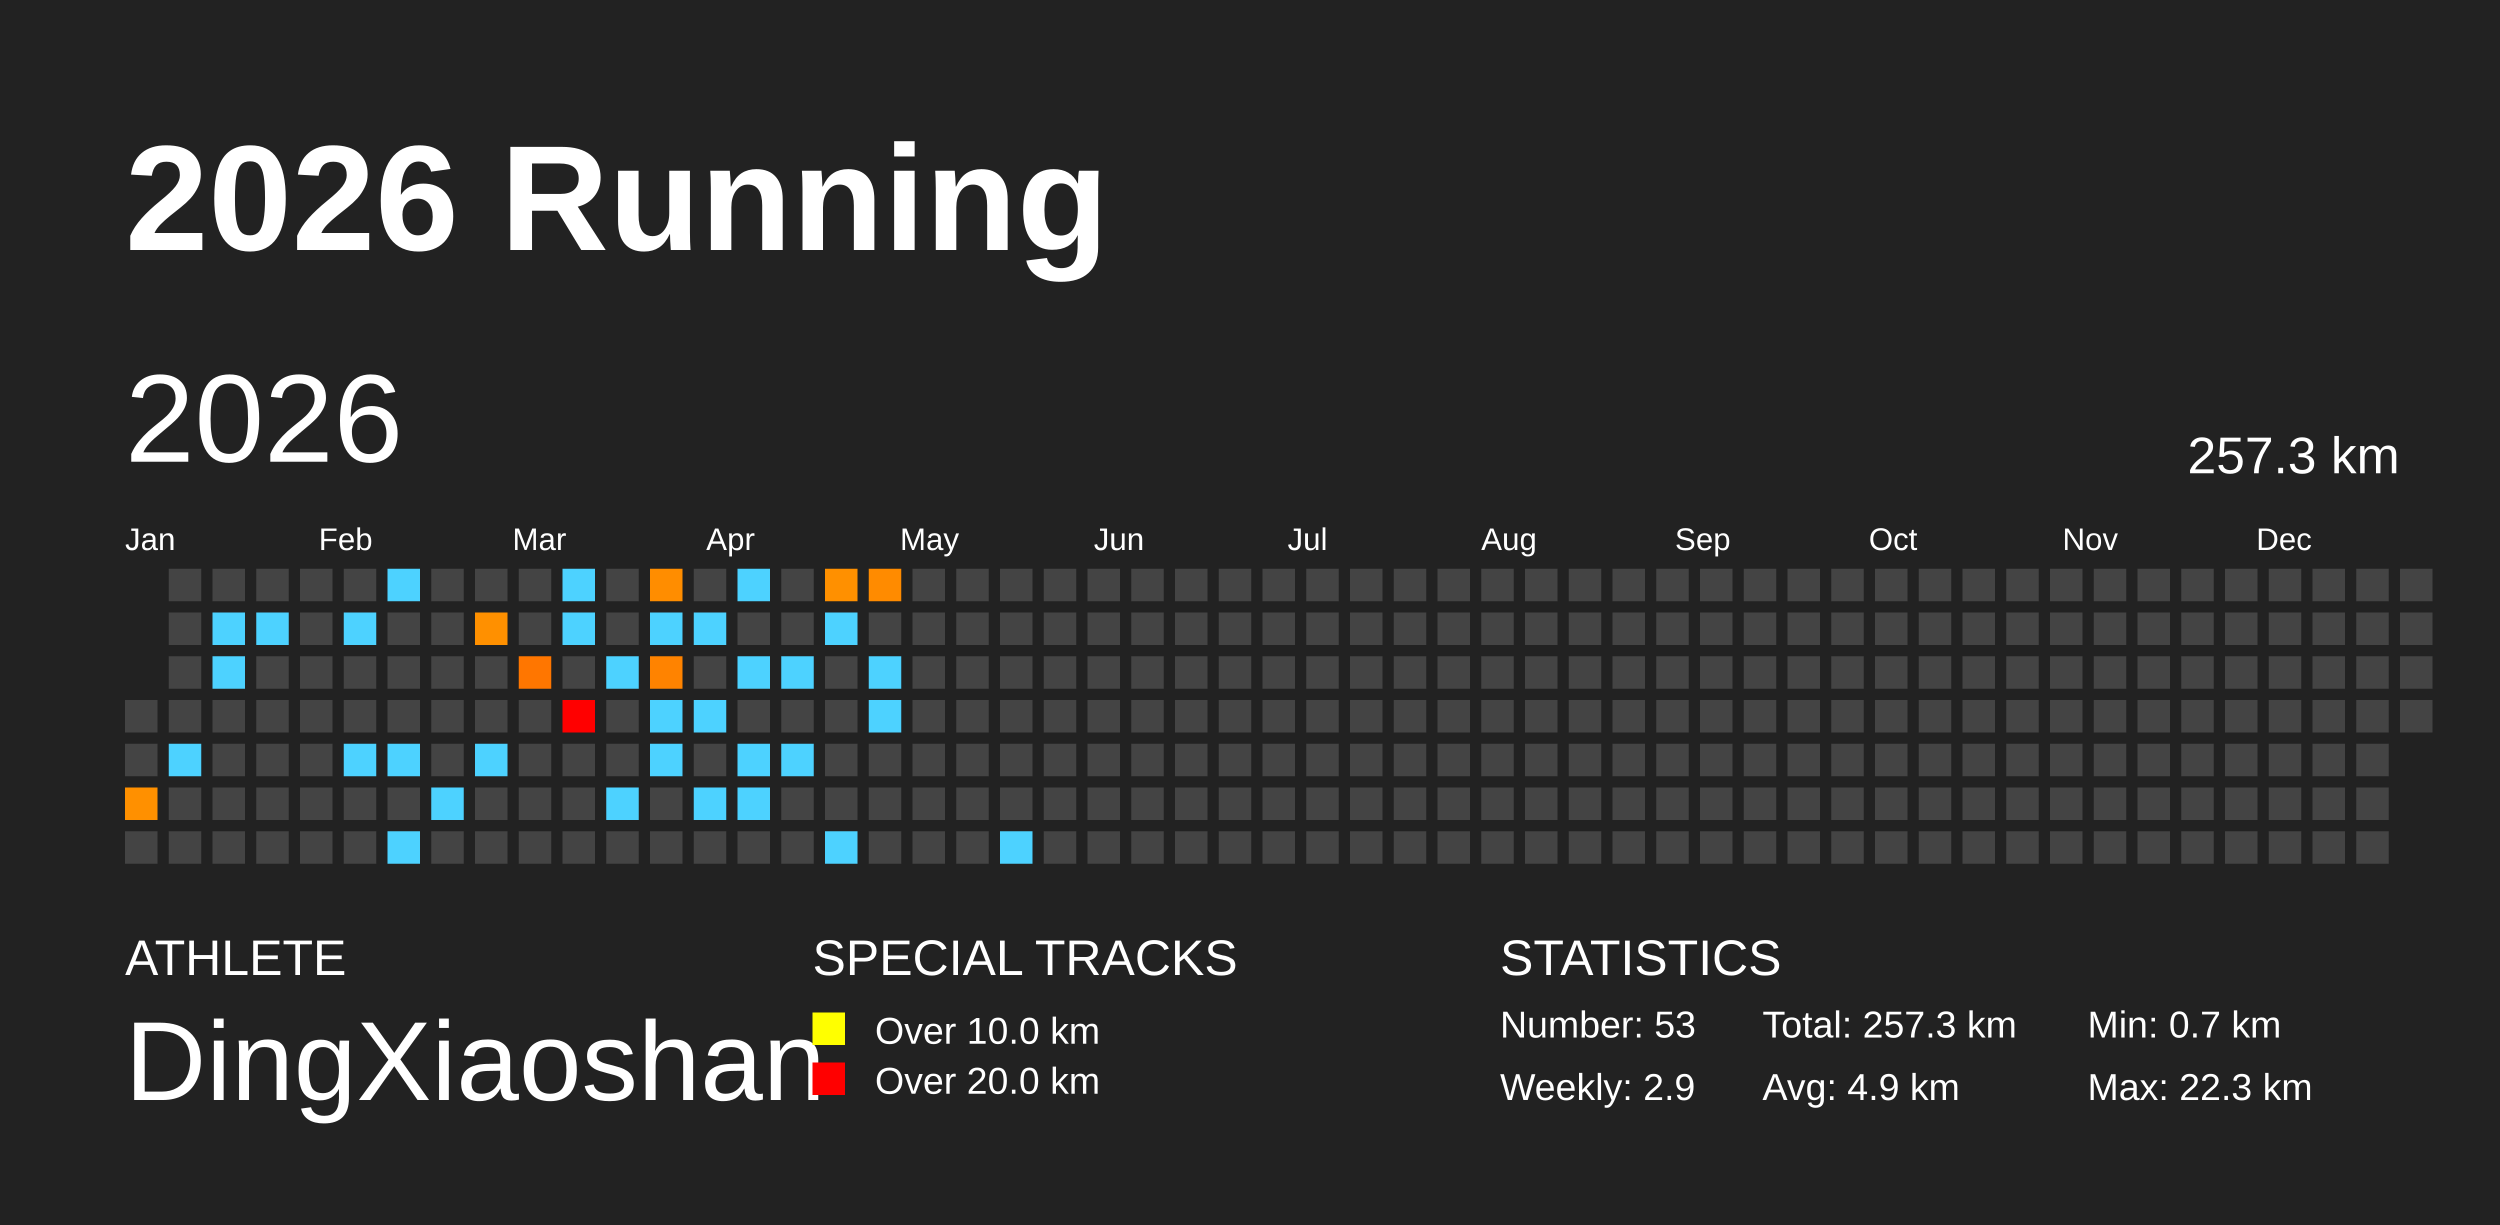
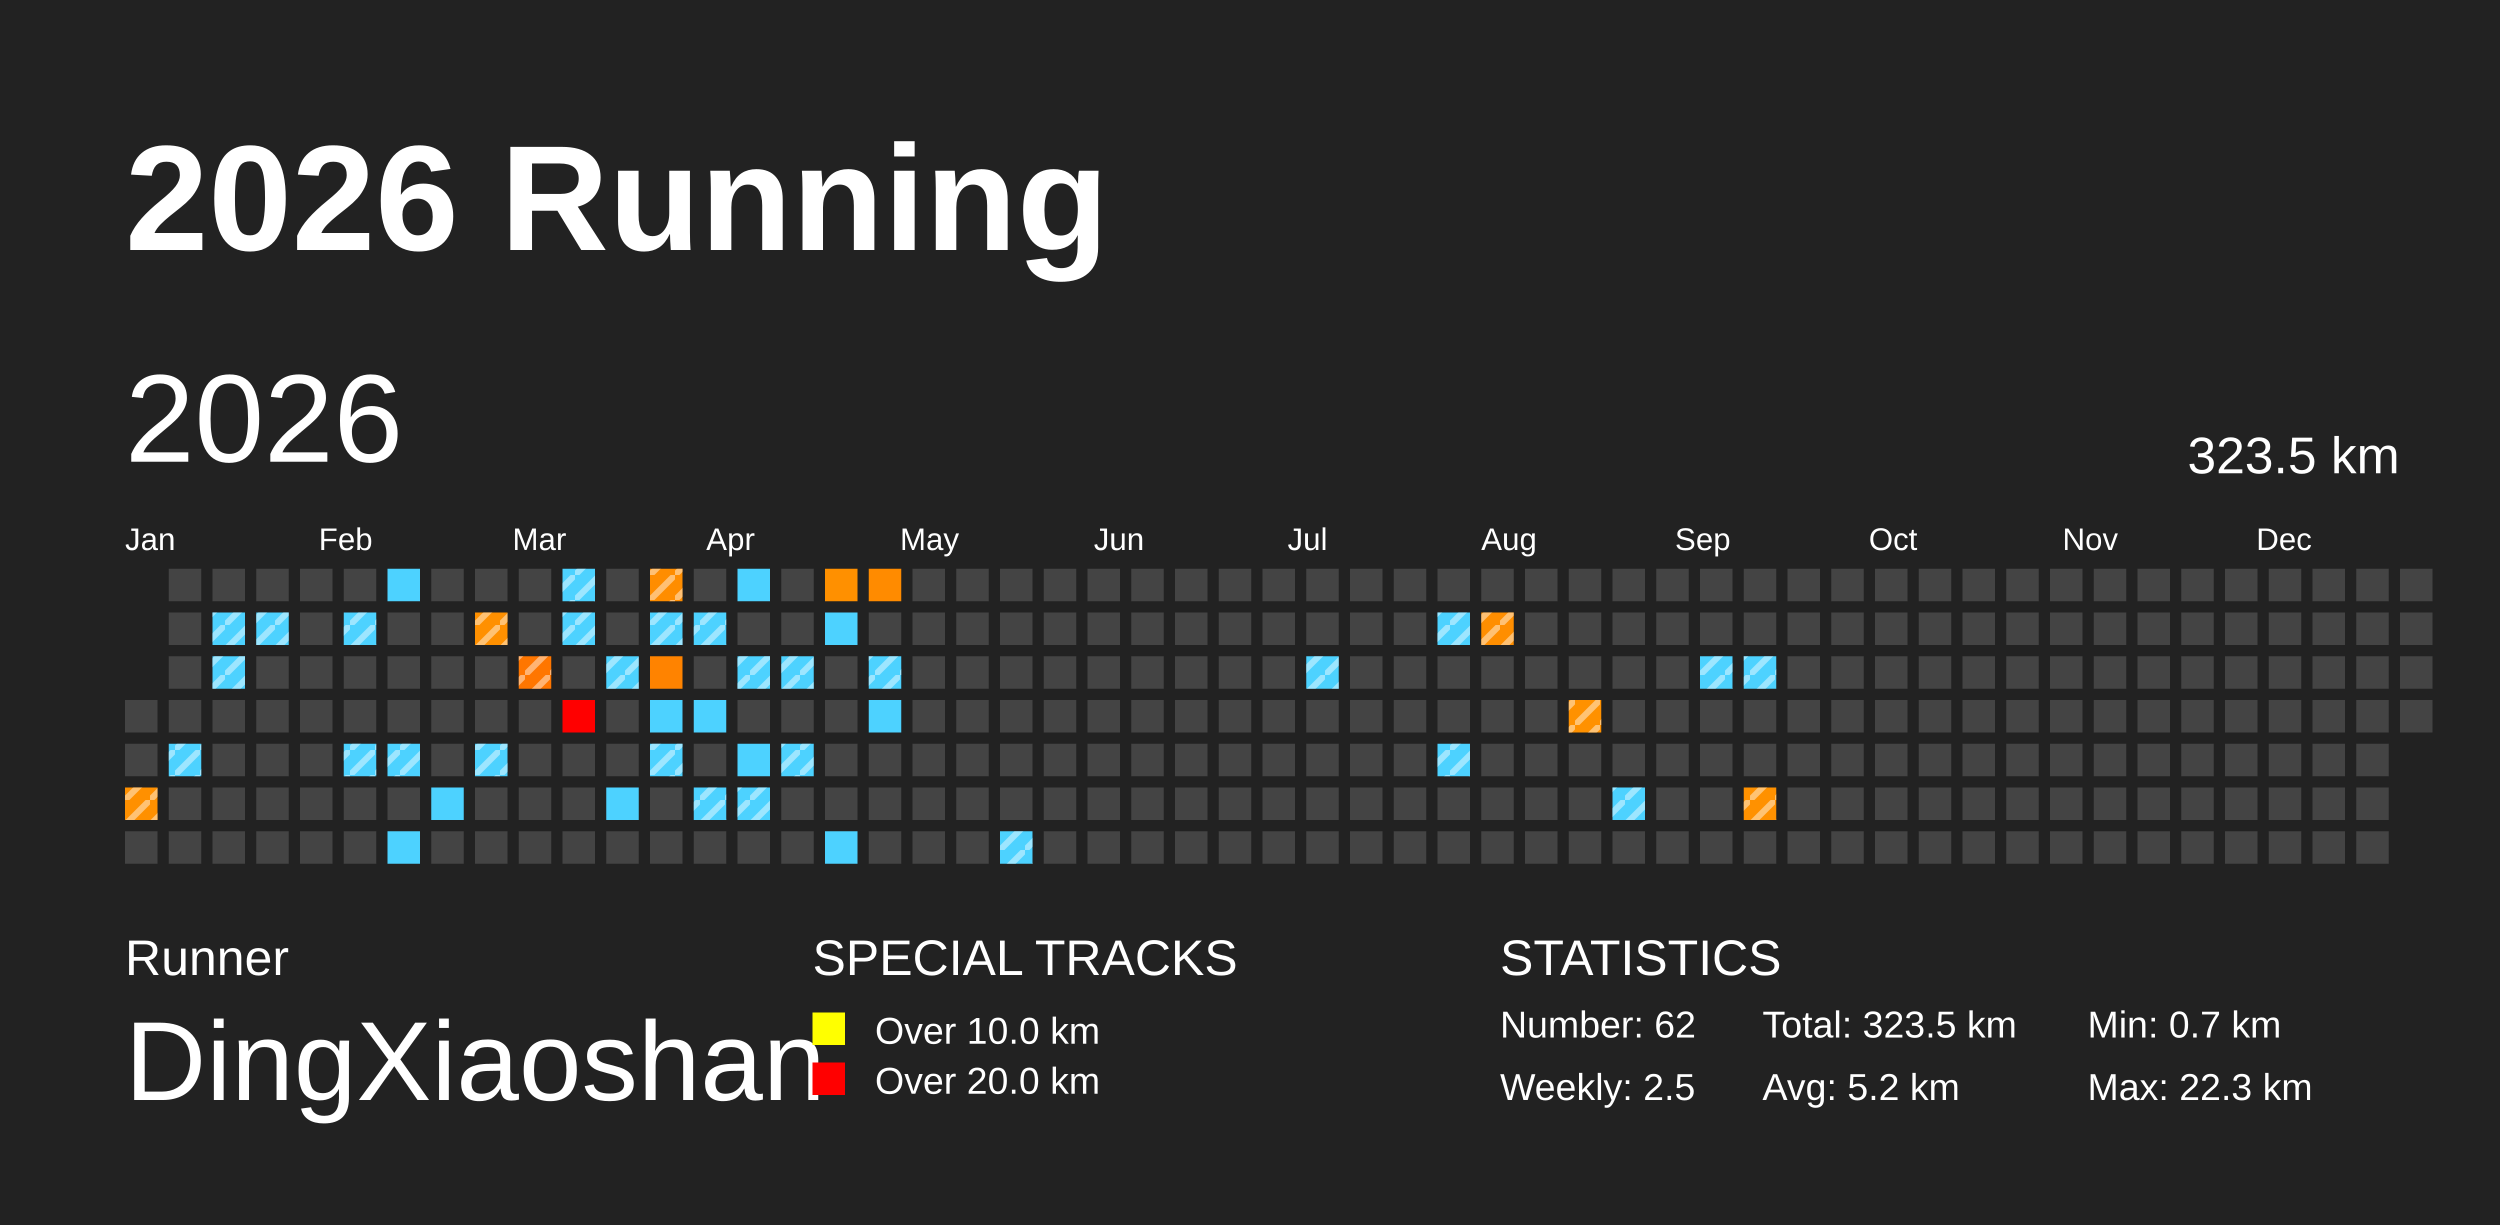
<svg xmlns="http://www.w3.org/2000/svg" baseProfile="full" height="98mm" version="1.1" viewBox="0,0,200,98" width="200mm">
-   <defs />
+   <defs>
+     <pattern height="2" id="indoor-stripe" patternUnits="userSpaceOnUse" width="2">
+       <line stroke="white" stroke-opacity="0.45" stroke-width="0.5" x1="0" x2="2" y1="2" y2="0" />
+     </pattern>
+   </defs>
  <rect fill="#222222" height="98" width="200" x="0" y="0" />
  <text fill="#FFFFFF" style="font-size:12px; font-family:Arial; font-weight:bold;" x="10" y="20">2026 Running</text>
-   <text fill="#FFFFFF" style="font-size:4px; font-family:Arial" x="10" y="78">ATHLETE</text>
+   <text fill="#FFFFFF" style="font-size:4px; font-family:Arial" x="10" y="78">Runner</text>
  <text fill="#FFFFFF" style="font-size:9px; font-family:Arial" x="10" y="88">DingXiaoshan</text>
  <text fill="#FFFFFF" style="font-size:4px; font-family:Arial" x="65" y="78">SPECIAL TRACKS</text>
  <rect fill="yellow" height="2.6" width="2.6" x="65" y="81" />
  <text fill="#FFFFFF" style="font-size:3px; font-family:Arial" x="70" y="83.5">Over 10.0 km</text>
  <rect fill="red" height="2.6" width="2.6" x="65" y="85" />
  <text fill="#FFFFFF" style="font-size:3px; font-family:Arial" x="70" y="87.5">Over 20.0 km</text>
  <text fill="#FFFFFF" style="font-size:4px; font-family:Arial" x="120" y="78">STATISTICS</text>
-   <text fill="#FFFFFF" style="font-size:3px; font-family:Arial" x="120" y="83">Number: 53</text>
-   <text fill="#FFFFFF" style="font-size:3px; font-family:Arial" x="120" y="88">Weekly: 2.9</text>
-   <text fill="#FFFFFF" style="font-size:3px; font-family:Arial" x="141" y="83">Total: 257.3 km</text>
-   <text fill="#FFFFFF" style="font-size:3px; font-family:Arial" x="141" y="88">Avg: 4.9 km</text>
+   <text fill="#FFFFFF" style="font-size:3px; font-family:Arial" x="120" y="83">Number: 62</text>
+   <text fill="#FFFFFF" style="font-size:3px; font-family:Arial" x="120" y="88">Weekly: 2.5</text>
+   <text fill="#FFFFFF" style="font-size:3px; font-family:Arial" x="141" y="83">Total: 323.5 km</text>
+   <text fill="#FFFFFF" style="font-size:3px; font-family:Arial" x="141" y="88">Avg: 5.2 km</text>
  <text fill="#FFFFFF" style="font-size:3px; font-family:Arial" x="167" y="83">Min: 0.7 km</text>
  <text fill="#FFFFFF" style="font-size:3px; font-family:Arial" x="167" y="88">Max: 22.3 km</text>
  <text dominant-baseline="hanging" fill="#FFFFFF" style="font-size:10.0px; font-family:Arial;" x="10" y="30">2026</text>
-   <text dominant-baseline="hanging" fill="#FFFFFF" style="font-size:4.125px; font-family:Arial;" x="175" y="35">257.3 km</text>
+   <text dominant-baseline="hanging" fill="#FFFFFF" style="font-size:4.125px; font-family:Arial;" x="175" y="35">323.5 km</text>
  <text fill="#FFFFFF" style="font-size:2.5px; font-family:Arial" x="10.0" y="44">Jan</text>
  <text fill="#FFFFFF" style="font-size:2.5px; font-family:Arial" x="25.5" y="44">Feb</text>
  <text fill="#FFFFFF" style="font-size:2.5px; font-family:Arial" x="41.0" y="44">Mar</text>
  <text fill="#FFFFFF" style="font-size:2.5px; font-family:Arial" x="56.5" y="44">Apr</text>
  <text fill="#FFFFFF" style="font-size:2.5px; font-family:Arial" x="72.0" y="44">May</text>
  <text fill="#FFFFFF" style="font-size:2.5px; font-family:Arial" x="87.5" y="44">Jun</text>
  <text fill="#FFFFFF" style="font-size:2.5px; font-family:Arial" x="103.0" y="44">Jul</text>
  <text fill="#FFFFFF" style="font-size:2.5px; font-family:Arial" x="118.5" y="44">Aug</text>
  <text fill="#FFFFFF" style="font-size:2.5px; font-family:Arial" x="134.0" y="44">Sep</text>
  <text fill="#FFFFFF" style="font-size:2.5px; font-family:Arial" x="149.5" y="44">Oct</text>
  <text fill="#FFFFFF" style="font-size:2.5px; font-family:Arial" x="165.0" y="44">Nov</text>
  <text fill="#FFFFFF" style="font-size:2.5px; font-family:Arial" x="180.5" y="44">Dec</text>
  <rect fill="#444444" height="2.6" width="2.6" x="10.0" y="56.0" />
  <rect fill="#444444" height="2.6" width="2.6" x="10.0" y="59.5" />
  <rect fill="#ff9000" height="2.6" width="2.6" x="10.0" y="63.0" />
+   <rect fill="url(#indoor-stripe)" height="2.6" style="pointer-events: none;" width="2.6" x="10.0" y="63.0" />
  <rect fill="#444444" height="2.6" width="2.6" x="10.0" y="66.5" />
  <rect fill="#444444" height="2.6" width="2.6" x="13.5" y="45.5" />
  <rect fill="#444444" height="2.6" width="2.6" x="13.5" y="49.0" />
  <rect fill="#444444" height="2.6" width="2.6" x="13.5" y="52.5" />
  <rect fill="#444444" height="2.6" width="2.6" x="13.5" y="56.0" />
  <rect fill="#4dd2ff" height="2.6" width="2.6" x="13.5" y="59.5" />
+   <rect fill="url(#indoor-stripe)" height="2.6" style="pointer-events: none;" width="2.6" x="13.5" y="59.5" />
  <rect fill="#444444" height="2.6" width="2.6" x="13.5" y="63.0" />
  <rect fill="#444444" height="2.6" width="2.6" x="13.5" y="66.5" />
  <rect fill="#444444" height="2.6" width="2.6" x="17.0" y="45.5" />
  <rect fill="#4dd2ff" height="2.6" width="2.6" x="17.0" y="49.0" />
+   <rect fill="url(#indoor-stripe)" height="2.6" style="pointer-events: none;" width="2.6" x="17.0" y="49.0" />
  <rect fill="#4dd2ff" height="2.6" width="2.6" x="17.0" y="52.5" />
+   <rect fill="url(#indoor-stripe)" height="2.6" style="pointer-events: none;" width="2.6" x="17.0" y="52.5" />
  <rect fill="#444444" height="2.6" width="2.6" x="17.0" y="56.0" />
  <rect fill="#444444" height="2.6" width="2.6" x="17.0" y="59.5" />
  <rect fill="#444444" height="2.6" width="2.6" x="17.0" y="63.0" />
  <rect fill="#444444" height="2.6" width="2.6" x="17.0" y="66.5" />
  <rect fill="#444444" height="2.6" width="2.6" x="20.5" y="45.5" />
  <rect fill="#4dd2ff" height="2.6" width="2.6" x="20.5" y="49.0" />
+   <rect fill="url(#indoor-stripe)" height="2.6" style="pointer-events: none;" width="2.6" x="20.5" y="49.0" />
  <rect fill="#444444" height="2.6" width="2.6" x="20.5" y="52.5" />
  <rect fill="#444444" height="2.6" width="2.6" x="20.5" y="56.0" />
  <rect fill="#444444" height="2.6" width="2.6" x="20.5" y="59.5" />
  <rect fill="#444444" height="2.6" width="2.6" x="20.5" y="63.0" />
  <rect fill="#444444" height="2.6" width="2.6" x="20.5" y="66.5" />
  <rect fill="#444444" height="2.6" width="2.6" x="24.0" y="45.5" />
  <rect fill="#444444" height="2.6" width="2.6" x="24.0" y="49.0" />
  <rect fill="#444444" height="2.6" width="2.6" x="24.0" y="52.5" />
  <rect fill="#444444" height="2.6" width="2.6" x="24.0" y="56.0" />
  <rect fill="#444444" height="2.6" width="2.6" x="24.0" y="59.5" />
  <rect fill="#444444" height="2.6" width="2.6" x="24.0" y="63.0" />
  <rect fill="#444444" height="2.6" width="2.6" x="24.0" y="66.5" />
  <rect fill="#444444" height="2.6" width="2.6" x="27.5" y="45.5" />
  <rect fill="#4dd2ff" height="2.6" width="2.6" x="27.5" y="49.0" />
+   <rect fill="url(#indoor-stripe)" height="2.6" style="pointer-events: none;" width="2.6" x="27.5" y="49.0" />
  <rect fill="#444444" height="2.6" width="2.6" x="27.5" y="52.5" />
  <rect fill="#444444" height="2.6" width="2.6" x="27.5" y="56.0" />
  <rect fill="#4dd2ff" height="2.6" width="2.6" x="27.5" y="59.5" />
+   <rect fill="url(#indoor-stripe)" height="2.6" style="pointer-events: none;" width="2.6" x="27.5" y="59.5" />
  <rect fill="#444444" height="2.6" width="2.6" x="27.5" y="63.0" />
  <rect fill="#444444" height="2.6" width="2.6" x="27.5" y="66.5" />
  <rect fill="#4dd2ff" height="2.6" width="2.6" x="31.0" y="45.5" />
  <rect fill="#444444" height="2.6" width="2.6" x="31.0" y="49.0" />
  <rect fill="#444444" height="2.6" width="2.6" x="31.0" y="52.5" />
  <rect fill="#444444" height="2.6" width="2.6" x="31.0" y="56.0" />
  <rect fill="#4dd2ff" height="2.6" width="2.6" x="31.0" y="59.5" />
+   <rect fill="url(#indoor-stripe)" height="2.6" style="pointer-events: none;" width="2.6" x="31.0" y="59.5" />
  <rect fill="#444444" height="2.6" width="2.6" x="31.0" y="63.0" />
  <rect fill="#4dd2ff" height="2.6" width="2.6" x="31.0" y="66.5" />
  <rect fill="#444444" height="2.6" width="2.6" x="34.5" y="45.5" />
  <rect fill="#444444" height="2.6" width="2.6" x="34.5" y="49.0" />
  <rect fill="#444444" height="2.6" width="2.6" x="34.5" y="52.5" />
  <rect fill="#444444" height="2.6" width="2.6" x="34.5" y="56.0" />
  <rect fill="#444444" height="2.6" width="2.6" x="34.5" y="59.5" />
  <rect fill="#4dd2ff" height="2.6" width="2.6" x="34.5" y="63.0" />
  <rect fill="#444444" height="2.6" width="2.6" x="34.5" y="66.5" />
  <rect fill="#444444" height="2.6" width="2.6" x="38.0" y="45.5" />
  <rect fill="#ff9000" height="2.6" width="2.6" x="38.0" y="49.0" />
+   <rect fill="url(#indoor-stripe)" height="2.6" style="pointer-events: none;" width="2.6" x="38.0" y="49.0" />
  <rect fill="#444444" height="2.6" width="2.6" x="38.0" y="52.5" />
  <rect fill="#444444" height="2.6" width="2.6" x="38.0" y="56.0" />
  <rect fill="#4dd2ff" height="2.6" width="2.6" x="38.0" y="59.5" />
+   <rect fill="url(#indoor-stripe)" height="2.6" style="pointer-events: none;" width="2.6" x="38.0" y="59.5" />
  <rect fill="#444444" height="2.6" width="2.6" x="38.0" y="63.0" />
  <rect fill="#444444" height="2.6" width="2.6" x="38.0" y="66.5" />
  <rect fill="#444444" height="2.6" width="2.6" x="41.5" y="45.5" />
  <rect fill="#444444" height="2.6" width="2.6" x="41.5" y="49.0" />
  <rect fill="#ff7600" height="2.6" width="2.6" x="41.5" y="52.5" />
+   <rect fill="url(#indoor-stripe)" height="2.6" style="pointer-events: none;" width="2.6" x="41.5" y="52.5" />
  <rect fill="#444444" height="2.6" width="2.6" x="41.5" y="56.0" />
  <rect fill="#444444" height="2.6" width="2.6" x="41.5" y="59.5" />
  <rect fill="#444444" height="2.6" width="2.6" x="41.5" y="63.0" />
  <rect fill="#444444" height="2.6" width="2.6" x="41.5" y="66.5" />
  <rect fill="#4dd2ff" height="2.6" width="2.6" x="45.0" y="45.5" />
+   <rect fill="url(#indoor-stripe)" height="2.6" style="pointer-events: none;" width="2.6" x="45.0" y="45.5" />
  <rect fill="#4dd2ff" height="2.6" width="2.6" x="45.0" y="49.0" />
+   <rect fill="url(#indoor-stripe)" height="2.6" style="pointer-events: none;" width="2.6" x="45.0" y="49.0" />
  <rect fill="#444444" height="2.6" width="2.6" x="45.0" y="52.5" />
  <rect fill="red" height="2.6" width="2.6" x="45.0" y="56.0" />
  <rect fill="#444444" height="2.6" width="2.6" x="45.0" y="59.5" />
  <rect fill="#444444" height="2.6" width="2.6" x="45.0" y="63.0" />
  <rect fill="#444444" height="2.6" width="2.6" x="45.0" y="66.5" />
  <rect fill="#444444" height="2.6" width="2.6" x="48.5" y="45.5" />
  <rect fill="#444444" height="2.6" width="2.6" x="48.5" y="49.0" />
  <rect fill="#4dd2ff" height="2.6" width="2.6" x="48.5" y="52.5" />
+   <rect fill="url(#indoor-stripe)" height="2.6" style="pointer-events: none;" width="2.6" x="48.5" y="52.5" />
  <rect fill="#444444" height="2.6" width="2.6" x="48.5" y="56.0" />
  <rect fill="#444444" height="2.6" width="2.6" x="48.5" y="59.5" />
  <rect fill="#4dd2ff" height="2.6" width="2.6" x="48.5" y="63.0" />
  <rect fill="#444444" height="2.6" width="2.6" x="48.5" y="66.5" />
  <rect fill="#ff8d00" height="2.6" width="2.6" x="52.0" y="45.5" />
+   <rect fill="url(#indoor-stripe)" height="2.6" style="pointer-events: none;" width="2.6" x="52.0" y="45.5" />
  <rect fill="#4dd2ff" height="2.6" width="2.6" x="52.0" y="49.0" />
+   <rect fill="url(#indoor-stripe)" height="2.6" style="pointer-events: none;" width="2.6" x="52.0" y="49.0" />
  <rect fill="#ff8300" height="2.6" width="2.6" x="52.0" y="52.5" />
  <rect fill="#4dd2ff" height="2.6" width="2.6" x="52.0" y="56.0" />
  <rect fill="#4dd2ff" height="2.6" width="2.6" x="52.0" y="59.5" />
+   <rect fill="url(#indoor-stripe)" height="2.6" style="pointer-events: none;" width="2.6" x="52.0" y="59.5" />
  <rect fill="#444444" height="2.6" width="2.6" x="52.0" y="63.0" />
  <rect fill="#444444" height="2.6" width="2.6" x="52.0" y="66.5" />
  <rect fill="#444444" height="2.6" width="2.6" x="55.5" y="45.5" />
  <rect fill="#4dd2ff" height="2.6" width="2.6" x="55.5" y="49.0" />
+   <rect fill="url(#indoor-stripe)" height="2.6" style="pointer-events: none;" width="2.6" x="55.5" y="49.0" />
  <rect fill="#444444" height="2.6" width="2.6" x="55.5" y="52.5" />
  <rect fill="#4dd2ff" height="2.6" width="2.6" x="55.5" y="56.0" />
  <rect fill="#444444" height="2.6" width="2.6" x="55.5" y="59.5" />
  <rect fill="#4dd2ff" height="2.6" width="2.6" x="55.5" y="63.0" />
+   <rect fill="url(#indoor-stripe)" height="2.6" style="pointer-events: none;" width="2.6" x="55.5" y="63.0" />
  <rect fill="#444444" height="2.6" width="2.6" x="55.5" y="66.5" />
  <rect fill="#4dd2ff" height="2.6" width="2.6" x="59.0" y="45.5" />
  <rect fill="#444444" height="2.6" width="2.6" x="59.0" y="49.0" />
  <rect fill="#4dd2ff" height="2.6" width="2.6" x="59.0" y="52.5" />
+   <rect fill="url(#indoor-stripe)" height="2.6" style="pointer-events: none;" width="2.6" x="59.0" y="52.5" />
  <rect fill="#444444" height="2.6" width="2.6" x="59.0" y="56.0" />
  <rect fill="#4dd2ff" height="2.6" width="2.6" x="59.0" y="59.5" />
  <rect fill="#4dd2ff" height="2.6" width="2.6" x="59.0" y="63.0" />
+   <rect fill="url(#indoor-stripe)" height="2.6" style="pointer-events: none;" width="2.6" x="59.0" y="63.0" />
  <rect fill="#444444" height="2.6" width="2.6" x="59.0" y="66.5" />
  <rect fill="#444444" height="2.6" width="2.6" x="62.5" y="45.5" />
  <rect fill="#444444" height="2.6" width="2.6" x="62.5" y="49.0" />
  <rect fill="#4dd2ff" height="2.6" width="2.6" x="62.5" y="52.5" />
+   <rect fill="url(#indoor-stripe)" height="2.6" style="pointer-events: none;" width="2.6" x="62.5" y="52.5" />
  <rect fill="#444444" height="2.6" width="2.6" x="62.5" y="56.0" />
  <rect fill="#4dd2ff" height="2.6" width="2.6" x="62.5" y="59.5" />
+   <rect fill="url(#indoor-stripe)" height="2.6" style="pointer-events: none;" width="2.6" x="62.5" y="59.5" />
  <rect fill="#444444" height="2.6" width="2.6" x="62.5" y="63.0" />
  <rect fill="#444444" height="2.6" width="2.6" x="62.5" y="66.5" />
  <rect fill="#ff9000" height="2.6" width="2.6" x="66.0" y="45.5" />
  <rect fill="#4dd2ff" height="2.6" width="2.6" x="66.0" y="49.0" />
  <rect fill="#444444" height="2.6" width="2.6" x="66.0" y="52.5" />
  <rect fill="#444444" height="2.6" width="2.6" x="66.0" y="56.0" />
  <rect fill="#444444" height="2.6" width="2.6" x="66.0" y="59.5" />
  <rect fill="#444444" height="2.6" width="2.6" x="66.0" y="63.0" />
  <rect fill="#4dd2ff" height="2.6" width="2.6" x="66.0" y="66.5" />
  <rect fill="#ff8b00" height="2.6" width="2.6" x="69.5" y="45.5" />
  <rect fill="#444444" height="2.6" width="2.6" x="69.5" y="49.0" />
  <rect fill="#4dd2ff" height="2.6" width="2.6" x="69.5" y="52.5" />
+   <rect fill="url(#indoor-stripe)" height="2.6" style="pointer-events: none;" width="2.6" x="69.5" y="52.5" />
  <rect fill="#4dd2ff" height="2.6" width="2.6" x="69.5" y="56.0" />
  <rect fill="#444444" height="2.6" width="2.6" x="69.5" y="59.5" />
  <rect fill="#444444" height="2.6" width="2.6" x="69.5" y="63.0" />
  <rect fill="#444444" height="2.6" width="2.6" x="69.5" y="66.5" />
  <rect fill="#444444" height="2.6" width="2.6" x="73.0" y="45.5" />
  <rect fill="#444444" height="2.6" width="2.6" x="73.0" y="49.0" />
  <rect fill="#444444" height="2.6" width="2.6" x="73.0" y="52.5" />
  <rect fill="#444444" height="2.6" width="2.6" x="73.0" y="56.0" />
  <rect fill="#444444" height="2.6" width="2.6" x="73.0" y="59.5" />
  <rect fill="#444444" height="2.6" width="2.6" x="73.0" y="63.0" />
  <rect fill="#444444" height="2.6" width="2.6" x="73.0" y="66.5" />
  <rect fill="#444444" height="2.6" width="2.6" x="76.5" y="45.5" />
  <rect fill="#444444" height="2.6" width="2.6" x="76.5" y="49.0" />
  <rect fill="#444444" height="2.6" width="2.6" x="76.5" y="52.5" />
  <rect fill="#444444" height="2.6" width="2.6" x="76.5" y="56.0" />
  <rect fill="#444444" height="2.6" width="2.6" x="76.5" y="59.5" />
  <rect fill="#444444" height="2.6" width="2.6" x="76.5" y="63.0" />
  <rect fill="#444444" height="2.6" width="2.6" x="76.5" y="66.5" />
  <rect fill="#444444" height="2.6" width="2.6" x="80.0" y="45.5" />
  <rect fill="#444444" height="2.6" width="2.6" x="80.0" y="49.0" />
  <rect fill="#444444" height="2.6" width="2.6" x="80.0" y="52.5" />
  <rect fill="#444444" height="2.6" width="2.6" x="80.0" y="56.0" />
  <rect fill="#444444" height="2.6" width="2.6" x="80.0" y="59.5" />
  <rect fill="#444444" height="2.6" width="2.6" x="80.0" y="63.0" />
  <rect fill="#4dd2ff" height="2.6" width="2.6" x="80.0" y="66.5" />
+   <rect fill="url(#indoor-stripe)" height="2.6" style="pointer-events: none;" width="2.6" x="80.0" y="66.5" />
  <rect fill="#444444" height="2.6" width="2.6" x="83.5" y="45.5" />
  <rect fill="#444444" height="2.6" width="2.6" x="83.5" y="49.0" />
  <rect fill="#444444" height="2.6" width="2.6" x="83.5" y="52.5" />
  <rect fill="#444444" height="2.6" width="2.6" x="83.5" y="56.0" />
  <rect fill="#444444" height="2.6" width="2.6" x="83.5" y="59.5" />
  <rect fill="#444444" height="2.6" width="2.6" x="83.5" y="63.0" />
  <rect fill="#444444" height="2.6" width="2.6" x="83.5" y="66.5" />
  <rect fill="#444444" height="2.6" width="2.6" x="87.0" y="45.5" />
  <rect fill="#444444" height="2.6" width="2.6" x="87.0" y="49.0" />
  <rect fill="#444444" height="2.6" width="2.6" x="87.0" y="52.5" />
  <rect fill="#444444" height="2.6" width="2.6" x="87.0" y="56.0" />
  <rect fill="#444444" height="2.6" width="2.6" x="87.0" y="59.5" />
  <rect fill="#444444" height="2.6" width="2.6" x="87.0" y="63.0" />
  <rect fill="#444444" height="2.6" width="2.6" x="87.0" y="66.5" />
  <rect fill="#444444" height="2.6" width="2.6" x="90.5" y="45.5" />
  <rect fill="#444444" height="2.6" width="2.6" x="90.5" y="49.0" />
  <rect fill="#444444" height="2.6" width="2.6" x="90.5" y="52.5" />
  <rect fill="#444444" height="2.6" width="2.6" x="90.5" y="56.0" />
  <rect fill="#444444" height="2.6" width="2.6" x="90.5" y="59.5" />
  <rect fill="#444444" height="2.6" width="2.6" x="90.5" y="63.0" />
  <rect fill="#444444" height="2.6" width="2.6" x="90.5" y="66.5" />
  <rect fill="#444444" height="2.6" width="2.6" x="94.0" y="45.5" />
  <rect fill="#444444" height="2.6" width="2.6" x="94.0" y="49.0" />
  <rect fill="#444444" height="2.6" width="2.6" x="94.0" y="52.5" />
  <rect fill="#444444" height="2.6" width="2.6" x="94.0" y="56.0" />
  <rect fill="#444444" height="2.6" width="2.6" x="94.0" y="59.5" />
  <rect fill="#444444" height="2.6" width="2.6" x="94.0" y="63.0" />
  <rect fill="#444444" height="2.6" width="2.6" x="94.0" y="66.5" />
  <rect fill="#444444" height="2.6" width="2.6" x="97.5" y="45.5" />
  <rect fill="#444444" height="2.6" width="2.6" x="97.5" y="49.0" />
  <rect fill="#444444" height="2.6" width="2.6" x="97.5" y="52.5" />
  <rect fill="#444444" height="2.6" width="2.6" x="97.5" y="56.0" />
  <rect fill="#444444" height="2.6" width="2.6" x="97.5" y="59.5" />
  <rect fill="#444444" height="2.6" width="2.6" x="97.5" y="63.0" />
  <rect fill="#444444" height="2.6" width="2.6" x="97.5" y="66.5" />
  <rect fill="#444444" height="2.6" width="2.6" x="101.0" y="45.5" />
  <rect fill="#444444" height="2.6" width="2.6" x="101.0" y="49.0" />
  <rect fill="#444444" height="2.6" width="2.6" x="101.0" y="52.5" />
  <rect fill="#444444" height="2.6" width="2.6" x="101.0" y="56.0" />
  <rect fill="#444444" height="2.6" width="2.6" x="101.0" y="59.5" />
  <rect fill="#444444" height="2.6" width="2.6" x="101.0" y="63.0" />
  <rect fill="#444444" height="2.6" width="2.6" x="101.0" y="66.5" />
  <rect fill="#444444" height="2.6" width="2.6" x="104.5" y="45.5" />
  <rect fill="#444444" height="2.6" width="2.6" x="104.5" y="49.0" />
-   <rect fill="#444444" height="2.6" width="2.6" x="104.5" y="52.5" />
+   <rect fill="#4dd2ff" height="2.6" width="2.6" x="104.5" y="52.5" />
+   <rect fill="url(#indoor-stripe)" height="2.6" style="pointer-events: none;" width="2.6" x="104.5" y="52.5" />
  <rect fill="#444444" height="2.6" width="2.6" x="104.5" y="56.0" />
  <rect fill="#444444" height="2.6" width="2.6" x="104.5" y="59.5" />
  <rect fill="#444444" height="2.6" width="2.6" x="104.5" y="63.0" />
  <rect fill="#444444" height="2.6" width="2.6" x="104.5" y="66.5" />
  <rect fill="#444444" height="2.6" width="2.6" x="108.0" y="45.5" />
  <rect fill="#444444" height="2.6" width="2.6" x="108.0" y="49.0" />
  <rect fill="#444444" height="2.6" width="2.6" x="108.0" y="52.5" />
  <rect fill="#444444" height="2.6" width="2.6" x="108.0" y="56.0" />
  <rect fill="#444444" height="2.6" width="2.6" x="108.0" y="59.5" />
  <rect fill="#444444" height="2.6" width="2.6" x="108.0" y="63.0" />
  <rect fill="#444444" height="2.6" width="2.6" x="108.0" y="66.5" />
  <rect fill="#444444" height="2.6" width="2.6" x="111.5" y="45.5" />
  <rect fill="#444444" height="2.6" width="2.6" x="111.5" y="49.0" />
  <rect fill="#444444" height="2.6" width="2.6" x="111.5" y="52.5" />
  <rect fill="#444444" height="2.6" width="2.6" x="111.5" y="56.0" />
  <rect fill="#444444" height="2.6" width="2.6" x="111.5" y="59.5" />
  <rect fill="#444444" height="2.6" width="2.6" x="111.5" y="63.0" />
  <rect fill="#444444" height="2.6" width="2.6" x="111.5" y="66.5" />
  <rect fill="#444444" height="2.6" width="2.6" x="115.0" y="45.5" />
-   <rect fill="#444444" height="2.6" width="2.6" x="115.0" y="49.0" />
+   <rect fill="#4dd2ff" height="2.6" width="2.6" x="115.0" y="49.0" />
+   <rect fill="url(#indoor-stripe)" height="2.6" style="pointer-events: none;" width="2.6" x="115.0" y="49.0" />
  <rect fill="#444444" height="2.6" width="2.6" x="115.0" y="52.5" />
  <rect fill="#444444" height="2.6" width="2.6" x="115.0" y="56.0" />
-   <rect fill="#444444" height="2.6" width="2.6" x="115.0" y="59.5" />
+   <rect fill="#4dd2ff" height="2.6" width="2.6" x="115.0" y="59.5" />
+   <rect fill="url(#indoor-stripe)" height="2.6" style="pointer-events: none;" width="2.6" x="115.0" y="59.5" />
  <rect fill="#444444" height="2.6" width="2.6" x="115.0" y="63.0" />
  <rect fill="#444444" height="2.6" width="2.6" x="115.0" y="66.5" />
  <rect fill="#444444" height="2.6" width="2.6" x="118.5" y="45.5" />
-   <rect fill="#444444" height="2.6" width="2.6" x="118.5" y="49.0" />
+   <rect fill="#ff8e00" height="2.6" width="2.6" x="118.5" y="49.0" />
+   <rect fill="url(#indoor-stripe)" height="2.6" style="pointer-events: none;" width="2.6" x="118.5" y="49.0" />
  <rect fill="#444444" height="2.6" width="2.6" x="118.5" y="52.5" />
  <rect fill="#444444" height="2.6" width="2.6" x="118.5" y="56.0" />
  <rect fill="#444444" height="2.6" width="2.6" x="118.5" y="59.5" />
  <rect fill="#444444" height="2.6" width="2.6" x="118.5" y="63.0" />
  <rect fill="#444444" height="2.6" width="2.6" x="118.5" y="66.5" />
  <rect fill="#444444" height="2.6" width="2.6" x="122.0" y="45.5" />
  <rect fill="#444444" height="2.6" width="2.6" x="122.0" y="49.0" />
  <rect fill="#444444" height="2.6" width="2.6" x="122.0" y="52.5" />
  <rect fill="#444444" height="2.6" width="2.6" x="122.0" y="56.0" />
  <rect fill="#444444" height="2.6" width="2.6" x="122.0" y="59.5" />
  <rect fill="#444444" height="2.6" width="2.6" x="122.0" y="63.0" />
  <rect fill="#444444" height="2.6" width="2.6" x="122.0" y="66.5" />
  <rect fill="#444444" height="2.6" width="2.6" x="125.5" y="45.5" />
  <rect fill="#444444" height="2.6" width="2.6" x="125.5" y="49.0" />
  <rect fill="#444444" height="2.6" width="2.6" x="125.5" y="52.5" />
-   <rect fill="#444444" height="2.6" width="2.6" x="125.5" y="56.0" />
+   <rect fill="#ff9100" height="2.6" width="2.6" x="125.5" y="56.0" />
+   <rect fill="url(#indoor-stripe)" height="2.6" style="pointer-events: none;" width="2.6" x="125.5" y="56.0" />
  <rect fill="#444444" height="2.6" width="2.6" x="125.5" y="59.5" />
  <rect fill="#444444" height="2.6" width="2.6" x="125.5" y="63.0" />
  <rect fill="#444444" height="2.6" width="2.6" x="125.5" y="66.5" />
  <rect fill="#444444" height="2.6" width="2.6" x="129.0" y="45.5" />
  <rect fill="#444444" height="2.6" width="2.6" x="129.0" y="49.0" />
  <rect fill="#444444" height="2.6" width="2.6" x="129.0" y="52.5" />
  <rect fill="#444444" height="2.6" width="2.6" x="129.0" y="56.0" />
  <rect fill="#444444" height="2.6" width="2.6" x="129.0" y="59.5" />
-   <rect fill="#444444" height="2.6" width="2.6" x="129.0" y="63.0" />
+   <rect fill="#4dd2ff" height="2.6" width="2.6" x="129.0" y="63.0" />
+   <rect fill="url(#indoor-stripe)" height="2.6" style="pointer-events: none;" width="2.6" x="129.0" y="63.0" />
  <rect fill="#444444" height="2.6" width="2.6" x="129.0" y="66.5" />
  <rect fill="#444444" height="2.6" width="2.6" x="132.5" y="45.5" />
  <rect fill="#444444" height="2.6" width="2.6" x="132.5" y="49.0" />
  <rect fill="#444444" height="2.6" width="2.6" x="132.5" y="52.5" />
  <rect fill="#444444" height="2.6" width="2.6" x="132.5" y="56.0" />
  <rect fill="#444444" height="2.6" width="2.6" x="132.5" y="59.5" />
  <rect fill="#444444" height="2.6" width="2.6" x="132.5" y="63.0" />
  <rect fill="#444444" height="2.6" width="2.6" x="132.5" y="66.5" />
  <rect fill="#444444" height="2.6" width="2.6" x="136.0" y="45.5" />
  <rect fill="#444444" height="2.6" width="2.6" x="136.0" y="49.0" />
-   <rect fill="#444444" height="2.6" width="2.6" x="136.0" y="52.5" />
+   <rect fill="#4dd2ff" height="2.6" width="2.6" x="136.0" y="52.5" />
+   <rect fill="url(#indoor-stripe)" height="2.6" style="pointer-events: none;" width="2.6" x="136.0" y="52.5" />
  <rect fill="#444444" height="2.6" width="2.6" x="136.0" y="56.0" />
  <rect fill="#444444" height="2.6" width="2.6" x="136.0" y="59.5" />
  <rect fill="#444444" height="2.6" width="2.6" x="136.0" y="63.0" />
  <rect fill="#444444" height="2.6" width="2.6" x="136.0" y="66.5" />
  <rect fill="#444444" height="2.6" width="2.6" x="139.5" y="45.5" />
  <rect fill="#444444" height="2.6" width="2.6" x="139.5" y="49.0" />
-   <rect fill="#444444" height="2.6" width="2.6" x="139.5" y="52.5" />
+   <rect fill="#4dd2ff" height="2.6" width="2.6" x="139.5" y="52.5" />
+   <rect fill="url(#indoor-stripe)" height="2.6" style="pointer-events: none;" width="2.6" x="139.5" y="52.5" />
  <rect fill="#444444" height="2.6" width="2.6" x="139.5" y="56.0" />
  <rect fill="#444444" height="2.6" width="2.6" x="139.5" y="59.5" />
-   <rect fill="#444444" height="2.6" width="2.6" x="139.5" y="63.0" />
+   <rect fill="#ff9100" height="2.6" width="2.6" x="139.5" y="63.0" />
+   <rect fill="url(#indoor-stripe)" height="2.6" style="pointer-events: none;" width="2.6" x="139.5" y="63.0" />
  <rect fill="#444444" height="2.6" width="2.6" x="139.5" y="66.5" />
  <rect fill="#444444" height="2.6" width="2.6" x="143.0" y="45.5" />
  <rect fill="#444444" height="2.6" width="2.6" x="143.0" y="49.0" />
  <rect fill="#444444" height="2.6" width="2.6" x="143.0" y="52.5" />
  <rect fill="#444444" height="2.6" width="2.6" x="143.0" y="56.0" />
  <rect fill="#444444" height="2.6" width="2.6" x="143.0" y="59.5" />
  <rect fill="#444444" height="2.6" width="2.6" x="143.0" y="63.0" />
  <rect fill="#444444" height="2.6" width="2.6" x="143.0" y="66.5" />
  <rect fill="#444444" height="2.6" width="2.6" x="146.5" y="45.5" />
  <rect fill="#444444" height="2.6" width="2.6" x="146.5" y="49.0" />
  <rect fill="#444444" height="2.6" width="2.6" x="146.5" y="52.5" />
  <rect fill="#444444" height="2.6" width="2.6" x="146.5" y="56.0" />
  <rect fill="#444444" height="2.6" width="2.6" x="146.5" y="59.5" />
  <rect fill="#444444" height="2.6" width="2.6" x="146.5" y="63.0" />
  <rect fill="#444444" height="2.6" width="2.6" x="146.5" y="66.5" />
  <rect fill="#444444" height="2.6" width="2.6" x="150.0" y="45.5" />
  <rect fill="#444444" height="2.6" width="2.6" x="150.0" y="49.0" />
  <rect fill="#444444" height="2.6" width="2.6" x="150.0" y="52.5" />
  <rect fill="#444444" height="2.6" width="2.6" x="150.0" y="56.0" />
  <rect fill="#444444" height="2.6" width="2.6" x="150.0" y="59.5" />
  <rect fill="#444444" height="2.6" width="2.6" x="150.0" y="63.0" />
  <rect fill="#444444" height="2.6" width="2.6" x="150.0" y="66.5" />
  <rect fill="#444444" height="2.6" width="2.6" x="153.5" y="45.5" />
  <rect fill="#444444" height="2.6" width="2.6" x="153.5" y="49.0" />
  <rect fill="#444444" height="2.6" width="2.6" x="153.5" y="52.5" />
  <rect fill="#444444" height="2.6" width="2.6" x="153.5" y="56.0" />
  <rect fill="#444444" height="2.6" width="2.6" x="153.5" y="59.5" />
  <rect fill="#444444" height="2.6" width="2.6" x="153.5" y="63.0" />
  <rect fill="#444444" height="2.6" width="2.6" x="153.5" y="66.5" />
  <rect fill="#444444" height="2.6" width="2.6" x="157.0" y="45.5" />
  <rect fill="#444444" height="2.6" width="2.6" x="157.0" y="49.0" />
  <rect fill="#444444" height="2.6" width="2.6" x="157.0" y="52.5" />
  <rect fill="#444444" height="2.6" width="2.6" x="157.0" y="56.0" />
  <rect fill="#444444" height="2.6" width="2.6" x="157.0" y="59.5" />
  <rect fill="#444444" height="2.6" width="2.6" x="157.0" y="63.0" />
  <rect fill="#444444" height="2.6" width="2.6" x="157.0" y="66.5" />
  <rect fill="#444444" height="2.6" width="2.6" x="160.5" y="45.5" />
  <rect fill="#444444" height="2.6" width="2.6" x="160.5" y="49.0" />
  <rect fill="#444444" height="2.6" width="2.6" x="160.5" y="52.5" />
  <rect fill="#444444" height="2.6" width="2.6" x="160.5" y="56.0" />
  <rect fill="#444444" height="2.6" width="2.6" x="160.5" y="59.5" />
  <rect fill="#444444" height="2.6" width="2.6" x="160.5" y="63.0" />
  <rect fill="#444444" height="2.6" width="2.6" x="160.5" y="66.5" />
  <rect fill="#444444" height="2.6" width="2.6" x="164.0" y="45.5" />
  <rect fill="#444444" height="2.6" width="2.6" x="164.0" y="49.0" />
  <rect fill="#444444" height="2.6" width="2.6" x="164.0" y="52.5" />
  <rect fill="#444444" height="2.6" width="2.6" x="164.0" y="56.0" />
  <rect fill="#444444" height="2.6" width="2.6" x="164.0" y="59.5" />
  <rect fill="#444444" height="2.6" width="2.6" x="164.0" y="63.0" />
  <rect fill="#444444" height="2.6" width="2.6" x="164.0" y="66.5" />
  <rect fill="#444444" height="2.6" width="2.6" x="167.5" y="45.5" />
  <rect fill="#444444" height="2.6" width="2.6" x="167.5" y="49.0" />
  <rect fill="#444444" height="2.6" width="2.6" x="167.5" y="52.5" />
  <rect fill="#444444" height="2.6" width="2.6" x="167.5" y="56.0" />
  <rect fill="#444444" height="2.6" width="2.6" x="167.5" y="59.5" />
  <rect fill="#444444" height="2.6" width="2.6" x="167.5" y="63.0" />
  <rect fill="#444444" height="2.6" width="2.6" x="167.5" y="66.5" />
  <rect fill="#444444" height="2.6" width="2.6" x="171.0" y="45.5" />
  <rect fill="#444444" height="2.6" width="2.6" x="171.0" y="49.0" />
  <rect fill="#444444" height="2.6" width="2.6" x="171.0" y="52.5" />
  <rect fill="#444444" height="2.6" width="2.6" x="171.0" y="56.0" />
  <rect fill="#444444" height="2.6" width="2.6" x="171.0" y="59.5" />
  <rect fill="#444444" height="2.6" width="2.6" x="171.0" y="63.0" />
  <rect fill="#444444" height="2.6" width="2.6" x="171.0" y="66.5" />
  <rect fill="#444444" height="2.6" width="2.6" x="174.5" y="45.5" />
  <rect fill="#444444" height="2.6" width="2.6" x="174.5" y="49.0" />
  <rect fill="#444444" height="2.6" width="2.6" x="174.5" y="52.5" />
  <rect fill="#444444" height="2.6" width="2.6" x="174.5" y="56.0" />
  <rect fill="#444444" height="2.6" width="2.6" x="174.5" y="59.5" />
  <rect fill="#444444" height="2.6" width="2.6" x="174.5" y="63.0" />
  <rect fill="#444444" height="2.6" width="2.6" x="174.5" y="66.5" />
  <rect fill="#444444" height="2.6" width="2.6" x="178.0" y="45.5" />
  <rect fill="#444444" height="2.6" width="2.6" x="178.0" y="49.0" />
  <rect fill="#444444" height="2.6" width="2.6" x="178.0" y="52.5" />
  <rect fill="#444444" height="2.6" width="2.6" x="178.0" y="56.0" />
  <rect fill="#444444" height="2.6" width="2.6" x="178.0" y="59.5" />
  <rect fill="#444444" height="2.6" width="2.6" x="178.0" y="63.0" />
  <rect fill="#444444" height="2.6" width="2.6" x="178.0" y="66.5" />
  <rect fill="#444444" height="2.6" width="2.6" x="181.5" y="45.5" />
  <rect fill="#444444" height="2.6" width="2.6" x="181.5" y="49.0" />
  <rect fill="#444444" height="2.6" width="2.6" x="181.5" y="52.5" />
  <rect fill="#444444" height="2.6" width="2.6" x="181.5" y="56.0" />
  <rect fill="#444444" height="2.6" width="2.6" x="181.5" y="59.5" />
  <rect fill="#444444" height="2.6" width="2.6" x="181.5" y="63.0" />
  <rect fill="#444444" height="2.6" width="2.6" x="181.5" y="66.5" />
  <rect fill="#444444" height="2.6" width="2.6" x="185.0" y="45.5" />
  <rect fill="#444444" height="2.6" width="2.6" x="185.0" y="49.0" />
  <rect fill="#444444" height="2.6" width="2.6" x="185.0" y="52.5" />
  <rect fill="#444444" height="2.6" width="2.6" x="185.0" y="56.0" />
  <rect fill="#444444" height="2.6" width="2.6" x="185.0" y="59.5" />
  <rect fill="#444444" height="2.6" width="2.6" x="185.0" y="63.0" />
  <rect fill="#444444" height="2.6" width="2.6" x="185.0" y="66.5" />
  <rect fill="#444444" height="2.6" width="2.6" x="188.5" y="45.5" />
  <rect fill="#444444" height="2.6" width="2.6" x="188.5" y="49.0" />
  <rect fill="#444444" height="2.6" width="2.6" x="188.5" y="52.5" />
  <rect fill="#444444" height="2.6" width="2.6" x="188.5" y="56.0" />
  <rect fill="#444444" height="2.6" width="2.6" x="188.5" y="59.5" />
  <rect fill="#444444" height="2.6" width="2.6" x="188.5" y="63.0" />
  <rect fill="#444444" height="2.6" width="2.6" x="188.5" y="66.5" />
  <rect fill="#444444" height="2.6" width="2.6" x="192.0" y="45.5" />
  <rect fill="#444444" height="2.6" width="2.6" x="192.0" y="49.0" />
  <rect fill="#444444" height="2.6" width="2.6" x="192.0" y="52.5" />
  <rect fill="#444444" height="2.6" width="2.6" x="192.0" y="56.0" />
</svg>
